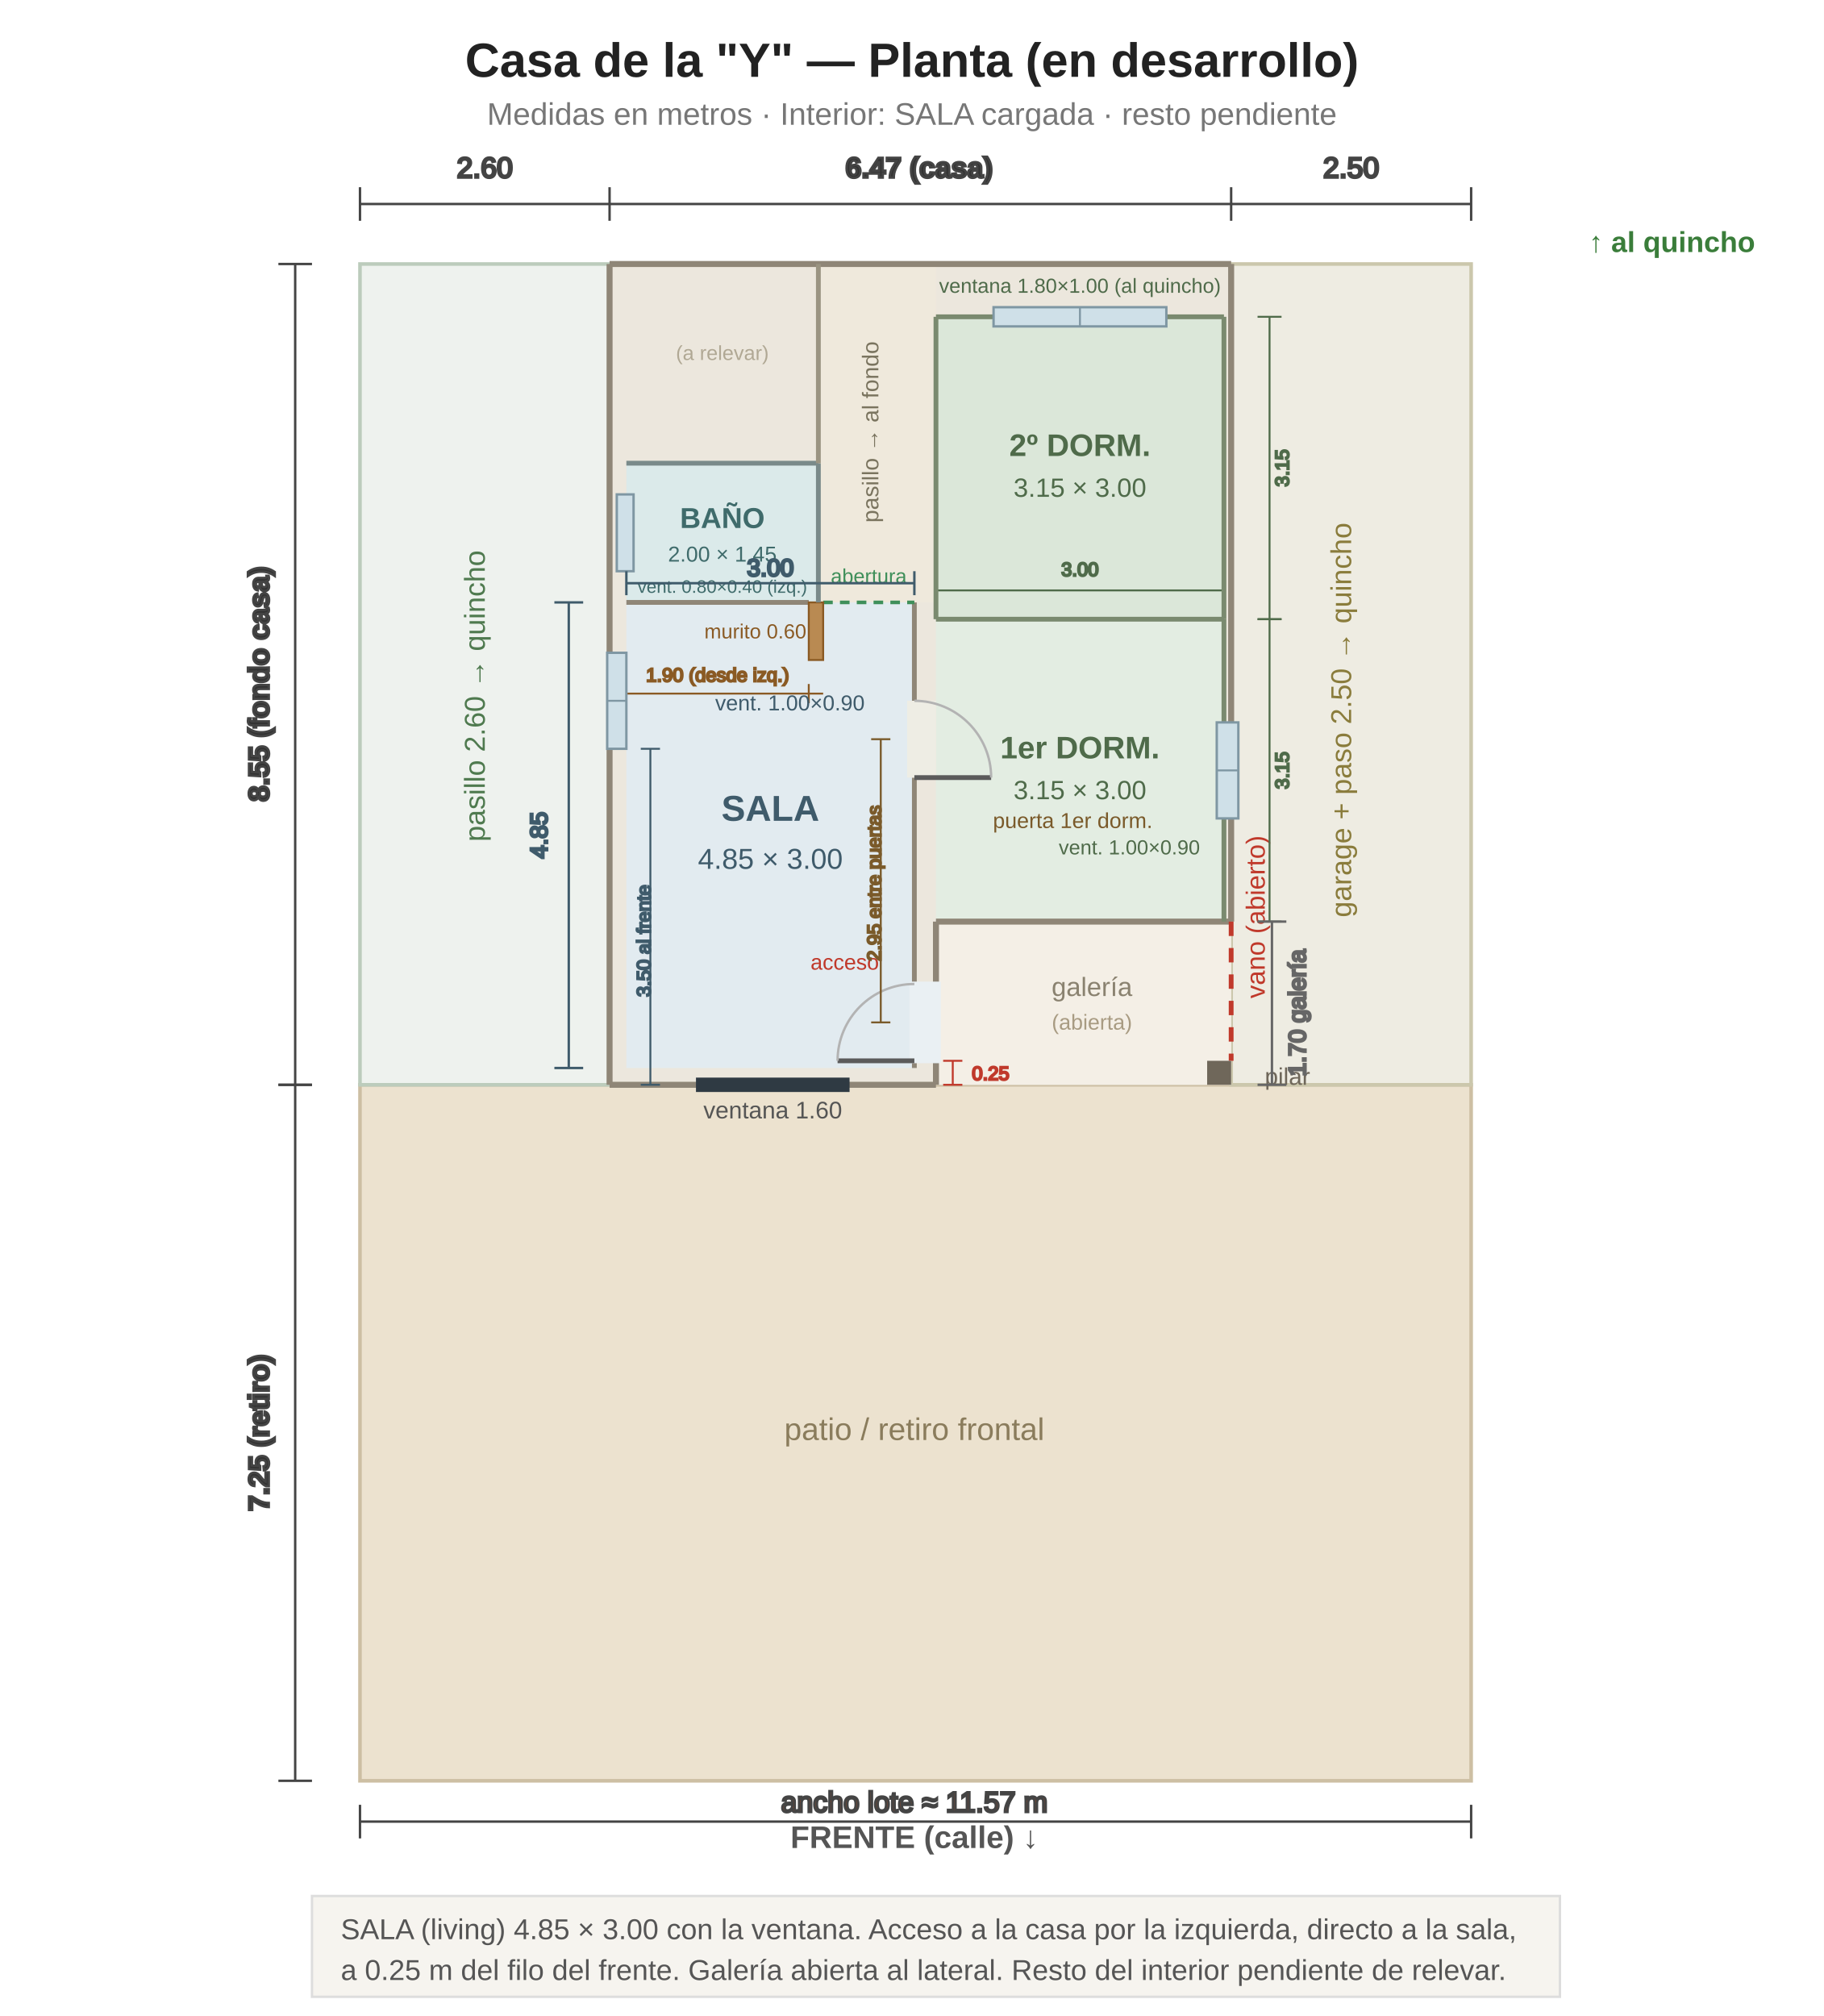
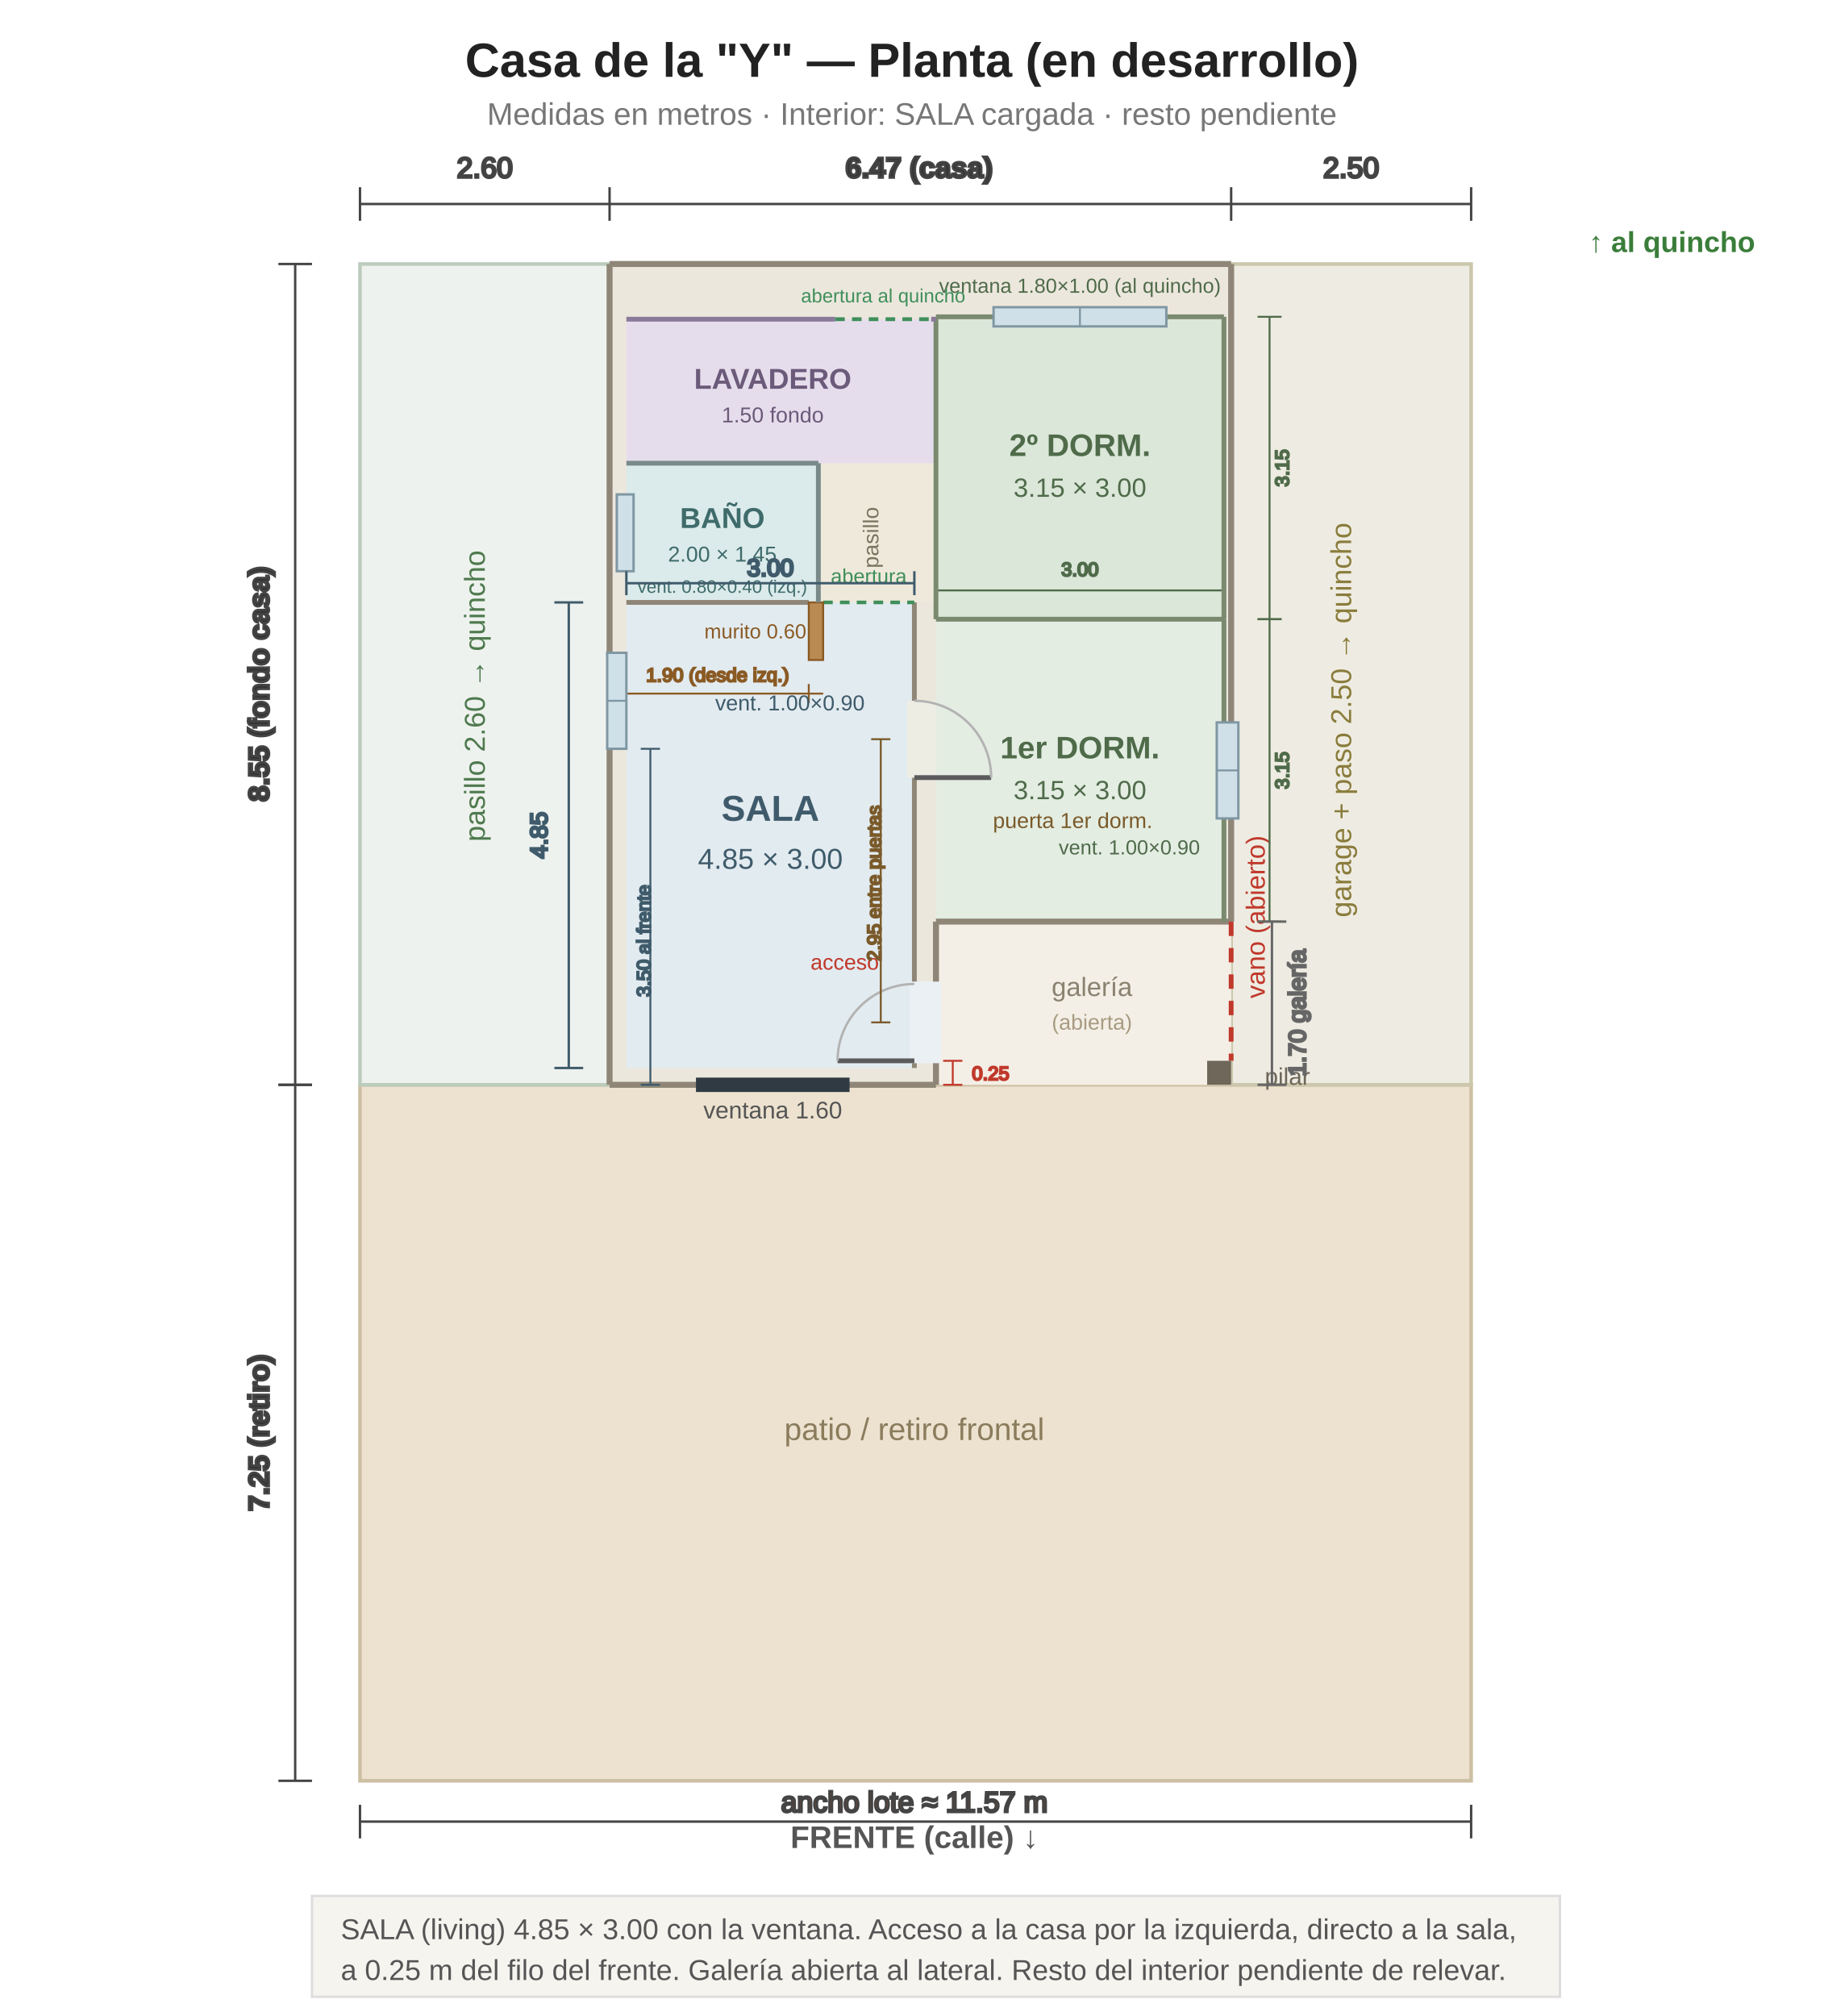
<svg xmlns="http://www.w3.org/2000/svg" viewBox="0 0 760 840" font-family="Arial, Helvetica, sans-serif">
  <rect x="0" y="0" width="760" height="840" fill="#ffffff" />
  <text x="380" y="32" text-anchor="middle" font-size="20" font-weight="bold" fill="#222">Casa de la "Y" — Planta (en desarrollo)</text>
  <text x="380" y="52" text-anchor="middle" font-size="13" fill="#777">Medidas en metros · Interior: SALA cargada · resto pendiente</text>
  <text x="662" y="105" font-size="12" fill="#3a7d3a" font-weight="bold">↑ al quincho</text>
  <rect x="150" y="452" width="463" height="290" fill="#ece2cf" stroke="#cdbfa3" stroke-width="1.5" />
  <text x="381" y="600" text-anchor="middle" font-size="13" fill="#8a7c5c">patio / retiro frontal</text>
  <rect x="150" y="110" width="104" height="342" fill="#eef2ee" stroke="#bcccbc" stroke-width="1.5" />
  <text x="202" y="290" text-anchor="middle" font-size="12" fill="#4f7a4f" transform="rotate(-90 202 290)">pasillo 2.60 → quincho</text>
  <rect x="513" y="110" width="100" height="342" fill="#eeece2" stroke="#cbc7ac" stroke-width="1.5" />
  <text x="563" y="300" text-anchor="middle" font-size="12" fill="#8a7c3c" transform="rotate(-90 563 300)">garage + paso 2.50 → quincho</text>
  <rect x="254" y="110" width="259" height="342" fill="#ece7dd" />
  <rect x="390" y="384" width="123" height="68" fill="#f4efe6" />
  <rect x="261" y="251" width="120" height="194" fill="#e2ebf0" />
  <rect x="390" y="258" width="120" height="126" fill="#e3ede2" />
  <rect x="390" y="132" width="120" height="126" fill="#dbe7d9" />
  <rect x="261" y="193" width="80" height="58" fill="#dbeaea" />
-   <rect x="341" y="110" width="49" height="141" fill="#efe9dc" />
+   <rect x="341" y="193" width="49" height="58" fill="#efe9dc" />
+   <rect x="261" y="133" width="129" height="60" fill="#e6ddec" />
  <g stroke="#8f8677" stroke-width="2.5" fill="none">
    <line x1="254" y1="110" x2="254" y2="452" />
    <line x1="254" y1="110" x2="513" y2="110" />
    <line x1="513" y1="110" x2="513" y2="384" />
    <line x1="390" y1="384" x2="513" y2="384" />
    <line x1="390" y1="384" x2="390" y2="452" />
    <line x1="254" y1="452" x2="390" y2="452" />
  </g>
  <g stroke="#8f8677" stroke-width="2" fill="none">
    <line x1="381" y1="251" x2="381" y2="292" />
    <line x1="381" y1="324" x2="381" y2="445" />
    <line x1="261" y1="251" x2="337" y2="251" />
  </g>
  <line x1="513" y1="384" x2="513" y2="442" stroke="#c0392b" stroke-width="2" stroke-dasharray="6 5" />
  <text x="527" y="416" font-size="11" fill="#c0392b" transform="rotate(-90 527 416)">vano (abierto)</text>
  <rect x="503" y="442" width="10" height="10" fill="#6f675a" />
  <text x="527" y="452" font-size="10" fill="#6f675a">pilar</text>
  <rect x="290" y="449" width="64" height="6" fill="#2f3a43" />
  <text x="322" y="466" text-anchor="middle" font-size="10" fill="#555">ventana 1.60</text>
  <text x="321" y="342" text-anchor="middle" font-size="15" font-weight="bold" fill="#3f5b6b">SALA</text>
  <text x="321" y="362" text-anchor="middle" font-size="12" fill="#3f5b6b">4.85 × 3.00</text>
  <line x1="343" y1="251" x2="381" y2="251" stroke="#3f8f5a" stroke-width="1.5" stroke-dasharray="4 3" />
  <text x="362" y="243" text-anchor="middle" font-size="8.5" fill="#3f8f5a">abertura</text>
  <rect x="337" y="251" width="6" height="24" fill="#b98a52" stroke="#8a5a24" stroke-width="0.8" />
  <text x="336" y="266" text-anchor="end" font-size="8.5" fill="#8a5a24">murito 0.60</text>
  <g stroke="#8a5a24" stroke-width="0.8" fill="#8a5a24" font-size="8">
    <line x1="261" y1="289" x2="343" y2="289" />
    <line x1="261" y1="285" x2="261" y2="293" />
    <line x1="337" y1="285" x2="337" y2="293" />
    <text x="299" y="284" text-anchor="middle">1.90 (desde izq.)</text>
  </g>
  <rect x="253" y="272" width="8" height="40" fill="#cfe0e8" stroke="#7f97a3" stroke-width="1" />
  <line x1="253" y1="292" x2="261" y2="292" stroke="#7f97a3" stroke-width="0.8" />
  <text x="298" y="296" font-size="9" fill="#3f5b6b">vent. 1.00×0.90</text>
  <g stroke="#3f5b6b" stroke-width="0.8" fill="#3f5b6b" font-size="8">
    <line x1="271" y1="312" x2="271" y2="452" />
    <line x1="267" y1="312" x2="275" y2="312" />
    <line x1="267" y1="452" x2="275" y2="452" />
    <text x="271" y="392" text-anchor="middle" transform="rotate(-90 271 392)">3.50 al frente</text>
  </g>
  <text x="455" y="415" text-anchor="middle" font-size="11" fill="#8a8270">galería</text>
  <text x="455" y="429" text-anchor="middle" font-size="9" fill="#a89b82">(abierta)</text>
  <rect x="379" y="409" width="13" height="34" fill="#eaf0f3" />
  <line x1="381" y1="442" x2="349" y2="442" stroke="#5b5b5b" stroke-width="2" />
  <path d="M349,442 A 32 32 0 0 1 381,410" fill="none" stroke="#b3b3b3" stroke-width="1" />
  <text x="352" y="404" text-anchor="middle" font-size="9" fill="#c0392b">acceso</text>
  <g stroke="#c0392b" stroke-width="0.8" fill="#c0392b" font-size="8">
    <line x1="397" y1="442" x2="397" y2="452" />
    <line x1="393" y1="442" x2="401" y2="442" />
    <line x1="393" y1="452" x2="401" y2="452" />
    <text x="405" y="450" text-anchor="start">0.25</text>
  </g>
  <rect x="378" y="292" width="12" height="32" fill="#eeede4" />
  <line x1="381" y1="324" x2="413" y2="324" stroke="#5b5b5b" stroke-width="2" />
  <path d="M413,324 A 32 32 0 0 0 381,292" fill="none" stroke="#b3b3b3" stroke-width="1" />
  <text x="447" y="345" text-anchor="middle" font-size="9" fill="#7a5a2a">puerta 1er dorm.</text>
  <g stroke="#7a5a2a" stroke-width="0.8" fill="#7a5a2a" font-size="8">
    <line x1="367" y1="308" x2="367" y2="426" />
    <line x1="363" y1="308" x2="371" y2="308" />
    <line x1="363" y1="426" x2="371" y2="426" />
    <text x="367" y="368" text-anchor="middle" transform="rotate(-90 367 368)">2.95 entre puertas</text>
  </g>
  <g stroke="#7a8a6f" stroke-width="2" fill="none">
    <line x1="390" y1="258" x2="510" y2="258" />
    <line x1="510" y1="258" x2="510" y2="384" />
  </g>
  <rect x="507" y="301" width="9" height="40" fill="#cfe0e8" stroke="#7f97a3" stroke-width="1" />
  <line x1="507" y1="321" x2="516" y2="321" stroke="#7f97a3" stroke-width="0.8" />
  <text x="500" y="356" text-anchor="end" font-size="8.5" fill="#4f6b4a">vent. 1.00×0.90</text>
  <text x="450" y="316" text-anchor="middle" font-size="13" font-weight="bold" fill="#4f6b4a">1er DORM.</text>
  <text x="450" y="333" text-anchor="middle" font-size="11" fill="#4f6b4a">3.15 × 3.00</text>
  <g stroke="#4f6b4a" stroke-width="0.8" fill="#4f6b4a" font-size="8">
    <line x1="524" y1="258" x2="534" y2="258" />
    <line x1="524" y1="384" x2="534" y2="384" />
    <line x1="529" y1="258" x2="529" y2="384" />
    <text x="537" y="321" text-anchor="middle" transform="rotate(-90 537 321)">3.15</text>
    <line x1="390" y1="250" x2="390" y2="242" />
    <line x1="510" y1="250" x2="510" y2="242" />
    <line x1="390" y1="246" x2="510" y2="246" />
    <text x="450" y="240" text-anchor="middle">3.00</text>
  </g>
  <g stroke="#7a8a6f" stroke-width="2" fill="none">
    <line x1="390" y1="132" x2="510" y2="132" />
    <line x1="390" y1="132" x2="390" y2="258" />
    <line x1="510" y1="132" x2="510" y2="258" />
  </g>
  <rect x="414" y="128" width="72" height="8" fill="#cfe0e8" stroke="#7f97a3" stroke-width="1" />
  <line x1="450" y1="128" x2="450" y2="136" stroke="#7f97a3" stroke-width="0.8" />
  <text x="450" y="122" text-anchor="middle" font-size="8.5" fill="#4f6b4a">ventana 1.80×1.00 (al quincho)</text>
  <text x="450" y="190" text-anchor="middle" font-size="13" font-weight="bold" fill="#4f6b4a">2º DORM.</text>
  <text x="450" y="207" text-anchor="middle" font-size="11" fill="#4f6b4a">3.15 × 3.00</text>
  <g stroke="#4f6b4a" stroke-width="0.8" fill="#4f6b4a" font-size="8">
    <line x1="524" y1="132" x2="534" y2="132" />
    <line x1="524" y1="258" x2="534" y2="258" />
    <line x1="529" y1="132" x2="529" y2="258" />
    <text x="537" y="195" text-anchor="middle" transform="rotate(-90 537 195)">3.15</text>
  </g>
  <g stroke="#7a8a8a" stroke-width="2" fill="none">
    <line x1="261" y1="193" x2="341" y2="193" />
    <line x1="341" y1="193" x2="341" y2="251" />
  </g>
  <rect x="257" y="206" width="7" height="32" fill="#cfe0e8" stroke="#7f97a3" stroke-width="1" />
  <text x="301" y="220" text-anchor="middle" font-size="12" font-weight="bold" fill="#3f6b6b">BAÑO</text>
  <text x="301" y="234" text-anchor="middle" font-size="9" fill="#3f6b6b">2.00 × 1.45</text>
  <text x="301" y="247" text-anchor="middle" font-size="7.5" fill="#3f6b6b">vent. 0.80×0.40 (izq.)</text>
-   <g stroke="#9a9482" stroke-width="2" fill="none">
-     <line x1="341" y1="110" x2="341" y2="193" />
+   <text x="366" y="224" text-anchor="middle" font-size="9" fill="#7a745f" transform="rotate(-90 366 224)">pasillo</text>
+   <g stroke="#8a7a9a" stroke-width="2" fill="none">
+     <line x1="261" y1="133" x2="348" y2="133" />
+     <line x1="388" y1="133" x2="390" y2="133" />
  </g>
-   <text x="366" y="180" text-anchor="middle" font-size="9.5" fill="#7a745f" transform="rotate(-90 366 180)">pasillo → al fondo</text>
-   <text x="301" y="150" text-anchor="middle" font-size="8.5" fill="#b0a894">(a relevar)</text>
+   <line x1="348" y1="133" x2="388" y2="133" stroke="#3f8f5a" stroke-width="1.6" stroke-dasharray="4 3" />
+   <text x="368" y="126" text-anchor="middle" font-size="8" fill="#3f8f5a">abertura al quincho</text>
+   <text x="322" y="162" text-anchor="middle" font-size="12" font-weight="bold" fill="#6b5a7a">LAVADERO</text>
+   <text x="322" y="176" text-anchor="middle" font-size="9" fill="#6b5a7a">1.50 fondo</text>
  <text x="381" y="770" text-anchor="middle" font-size="13" fill="#555" font-weight="bold">FRENTE (calle) ↓</text>
  <g stroke="#444" stroke-width="1" fill="#333" font-size="12">
    <line x1="150" y1="92" x2="150" y2="78" />
    <line x1="254" y1="92" x2="254" y2="78" />
    <line x1="513" y1="92" x2="513" y2="78" />
    <line x1="613" y1="92" x2="613" y2="78" />
    <line x1="150" y1="85" x2="254" y2="85" />
    <line x1="254" y1="85" x2="513" y2="85" />
    <line x1="513" y1="85" x2="613" y2="85" />
    <text x="202" y="74" text-anchor="middle">2.60</text>
    <text x="383" y="74" text-anchor="middle" font-weight="bold">6.47 (casa)</text>
    <text x="563" y="74" text-anchor="middle">2.50</text>
  </g>
  <g stroke="#444" stroke-width="1" fill="#333" font-size="12">
    <line x1="130" y1="110" x2="116" y2="110" />
    <line x1="130" y1="452" x2="116" y2="452" />
    <line x1="123" y1="110" x2="123" y2="452" />
    <text x="112" y="285" text-anchor="middle" font-weight="bold" transform="rotate(-90 112 285)">8.55 (fondo casa)</text>
    <line x1="130" y1="452" x2="116" y2="452" />
    <line x1="130" y1="742" x2="116" y2="742" />
    <line x1="123" y1="452" x2="123" y2="742" />
    <text x="112" y="597" text-anchor="middle" font-weight="bold" transform="rotate(-90 112 597)">7.25 (retiro)</text>
  </g>
  <g stroke="#3f5b6b" stroke-width="1" fill="#3f5b6b" font-size="10">
    <line x1="243" y1="251" x2="231" y2="251" />
    <line x1="243" y1="445" x2="231" y2="445" />
    <line x1="237" y1="251" x2="237" y2="445" />
    <text x="228" y="348" text-anchor="middle" transform="rotate(-90 228 348)">4.85</text>
  </g>
  <g stroke="#3f5b6b" stroke-width="1" fill="#3f5b6b" font-size="10">
    <line x1="261" y1="238" x2="261" y2="248" />
    <line x1="381" y1="238" x2="381" y2="248" />
    <line x1="261" y1="243" x2="381" y2="243" />
    <text x="321" y="240" text-anchor="middle">3.00</text>
  </g>
  <g stroke="#666" stroke-width="1" fill="#666" font-size="10">
    <line x1="524" y1="384" x2="536" y2="384" />
    <line x1="524" y1="452" x2="536" y2="452" />
    <line x1="530" y1="384" x2="530" y2="452" />
    <text x="544" y="422" text-anchor="middle" transform="rotate(-90 544 422)">1.70 galería</text>
  </g>
  <g stroke="#444" stroke-width="1" fill="#333" font-size="12">
    <line x1="150" y1="752" x2="150" y2="766" />
    <line x1="613" y1="752" x2="613" y2="766" />
    <line x1="150" y1="759" x2="613" y2="759" />
    <text x="381" y="755" text-anchor="middle" fill="#a8461f">ancho lote ≈ 11.57 m</text>
  </g>
  <g font-size="12" fill="#555">
    <rect x="130" y="790" width="520" height="42" fill="#f6f4ef" stroke="#ddd" />
    <text x="142" y="808">SALA (living) 4.85 × 3.00 con la ventana. Acceso a la casa por la izquierda, directo a la sala,</text>
    <text x="142" y="825">a 0.25 m del filo del frente. Galería abierta al lateral. Resto del interior pendiente de relevar.</text>
  </g>
</svg>
